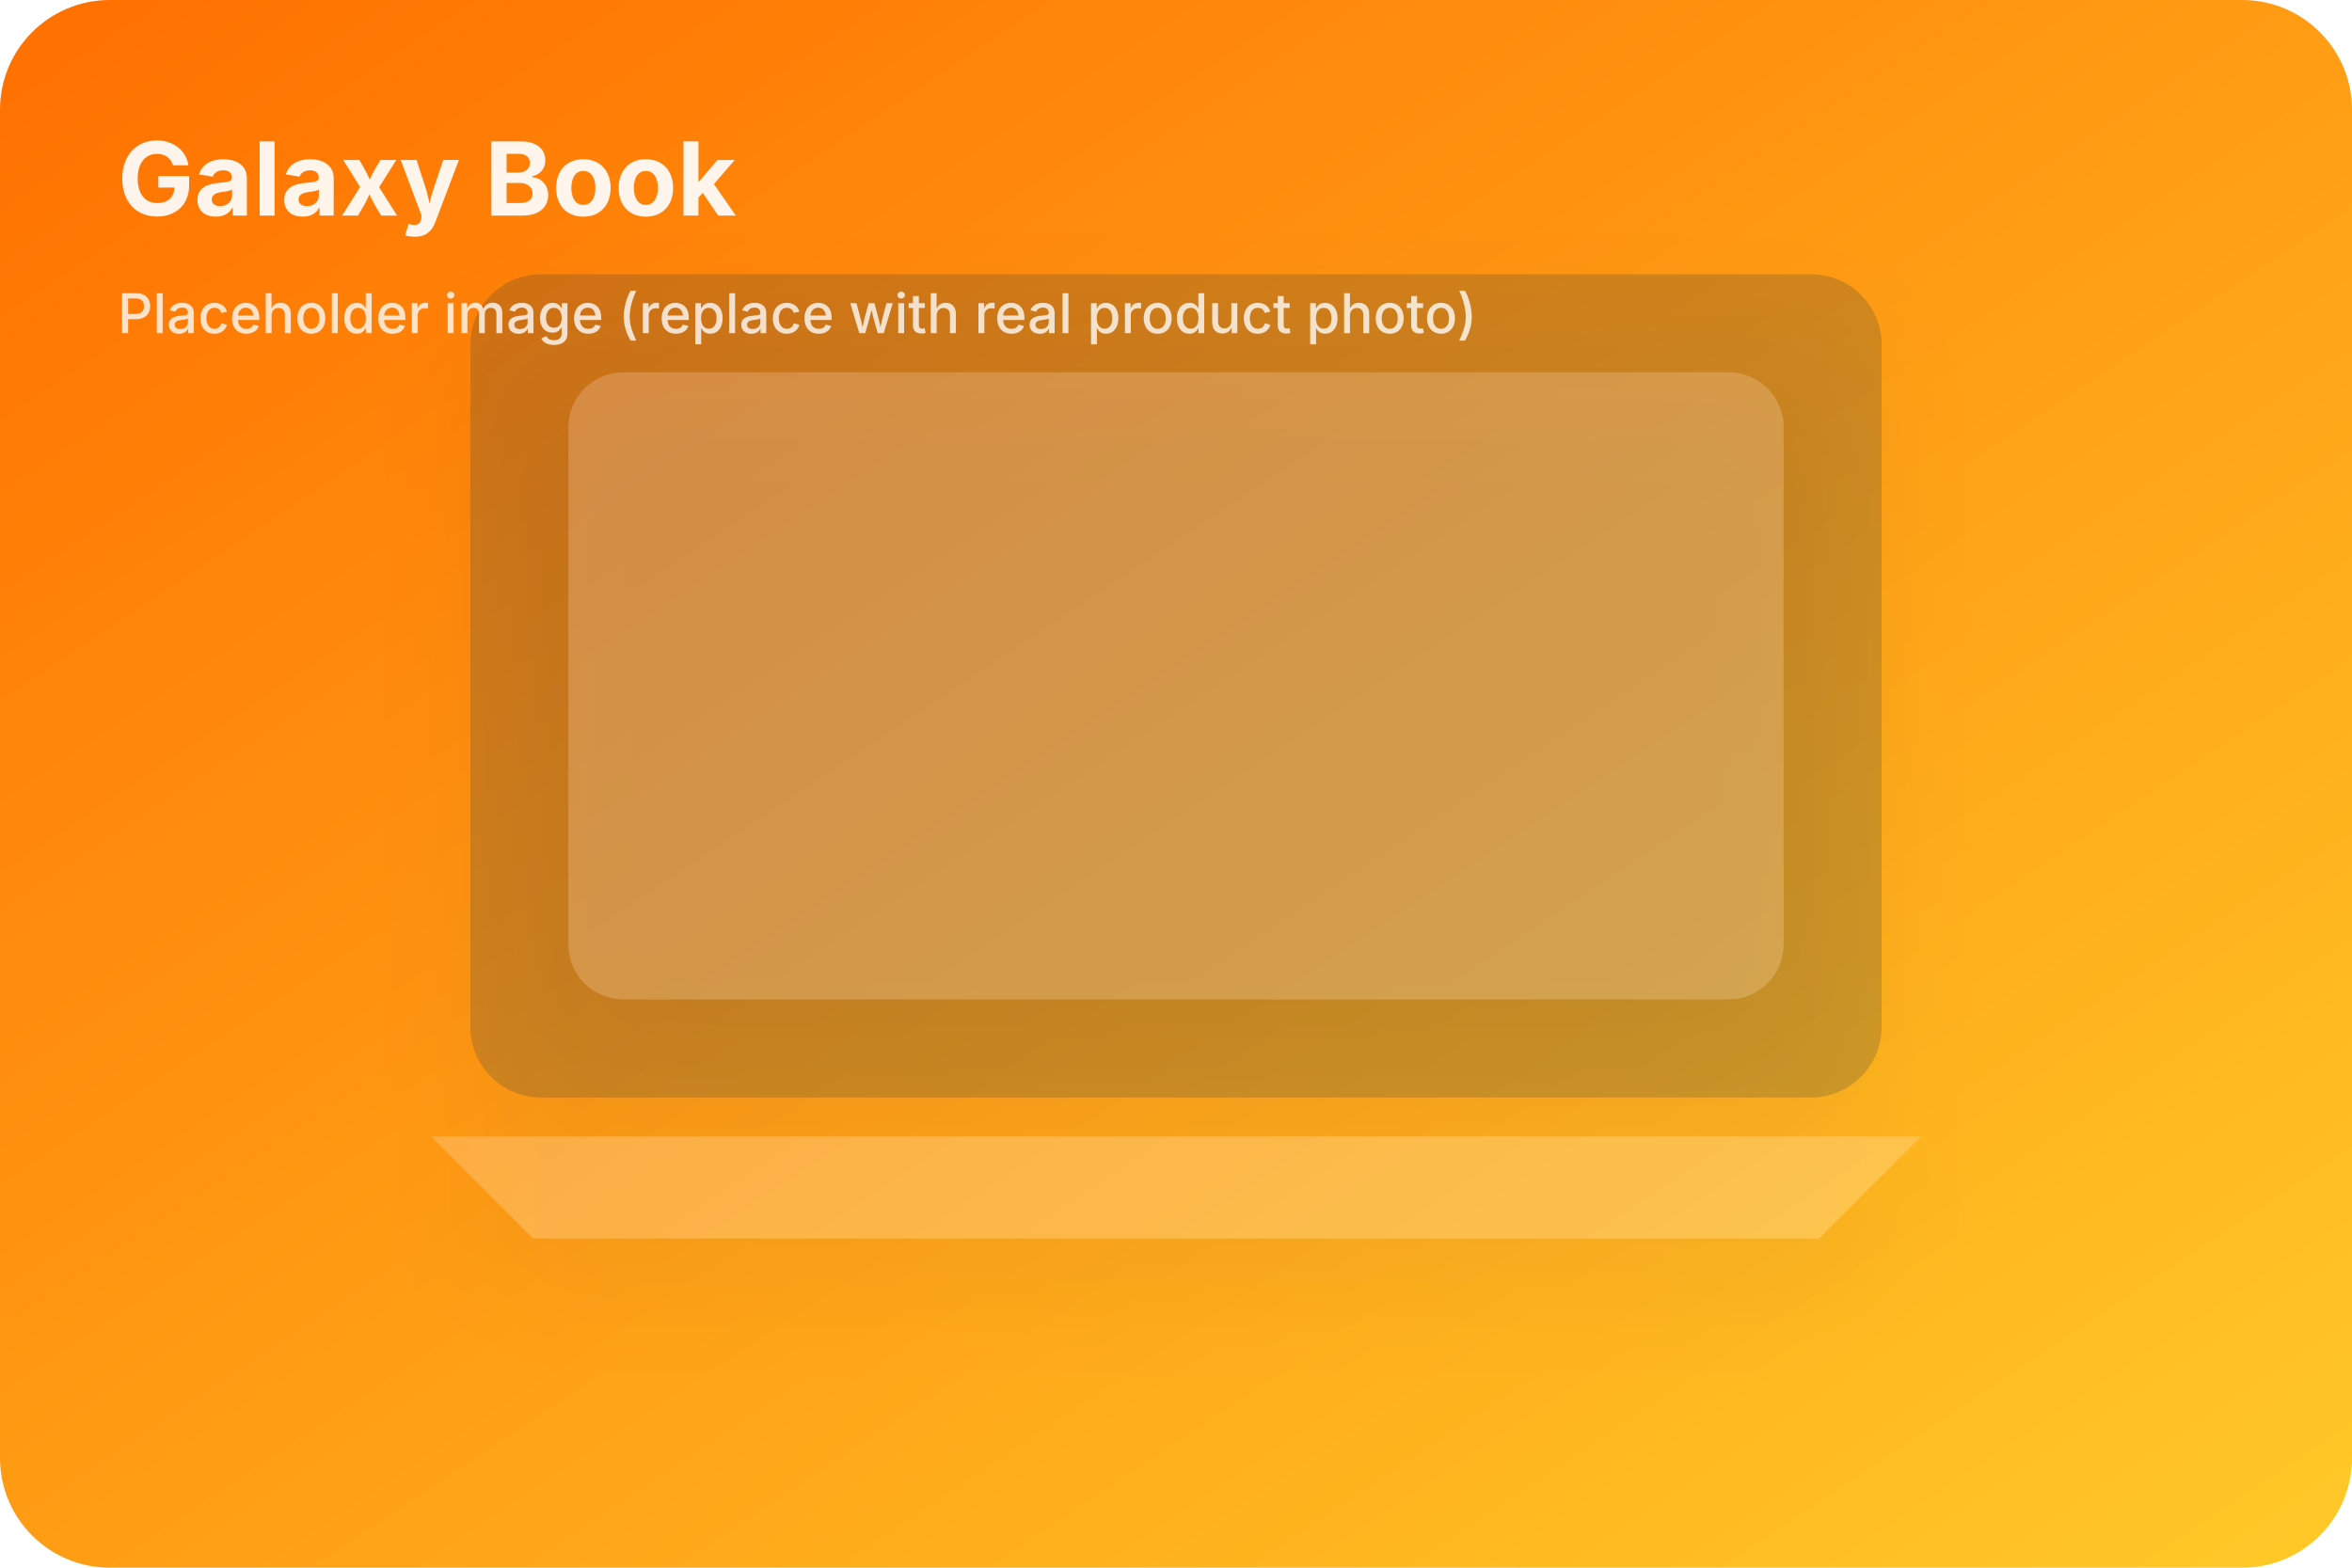
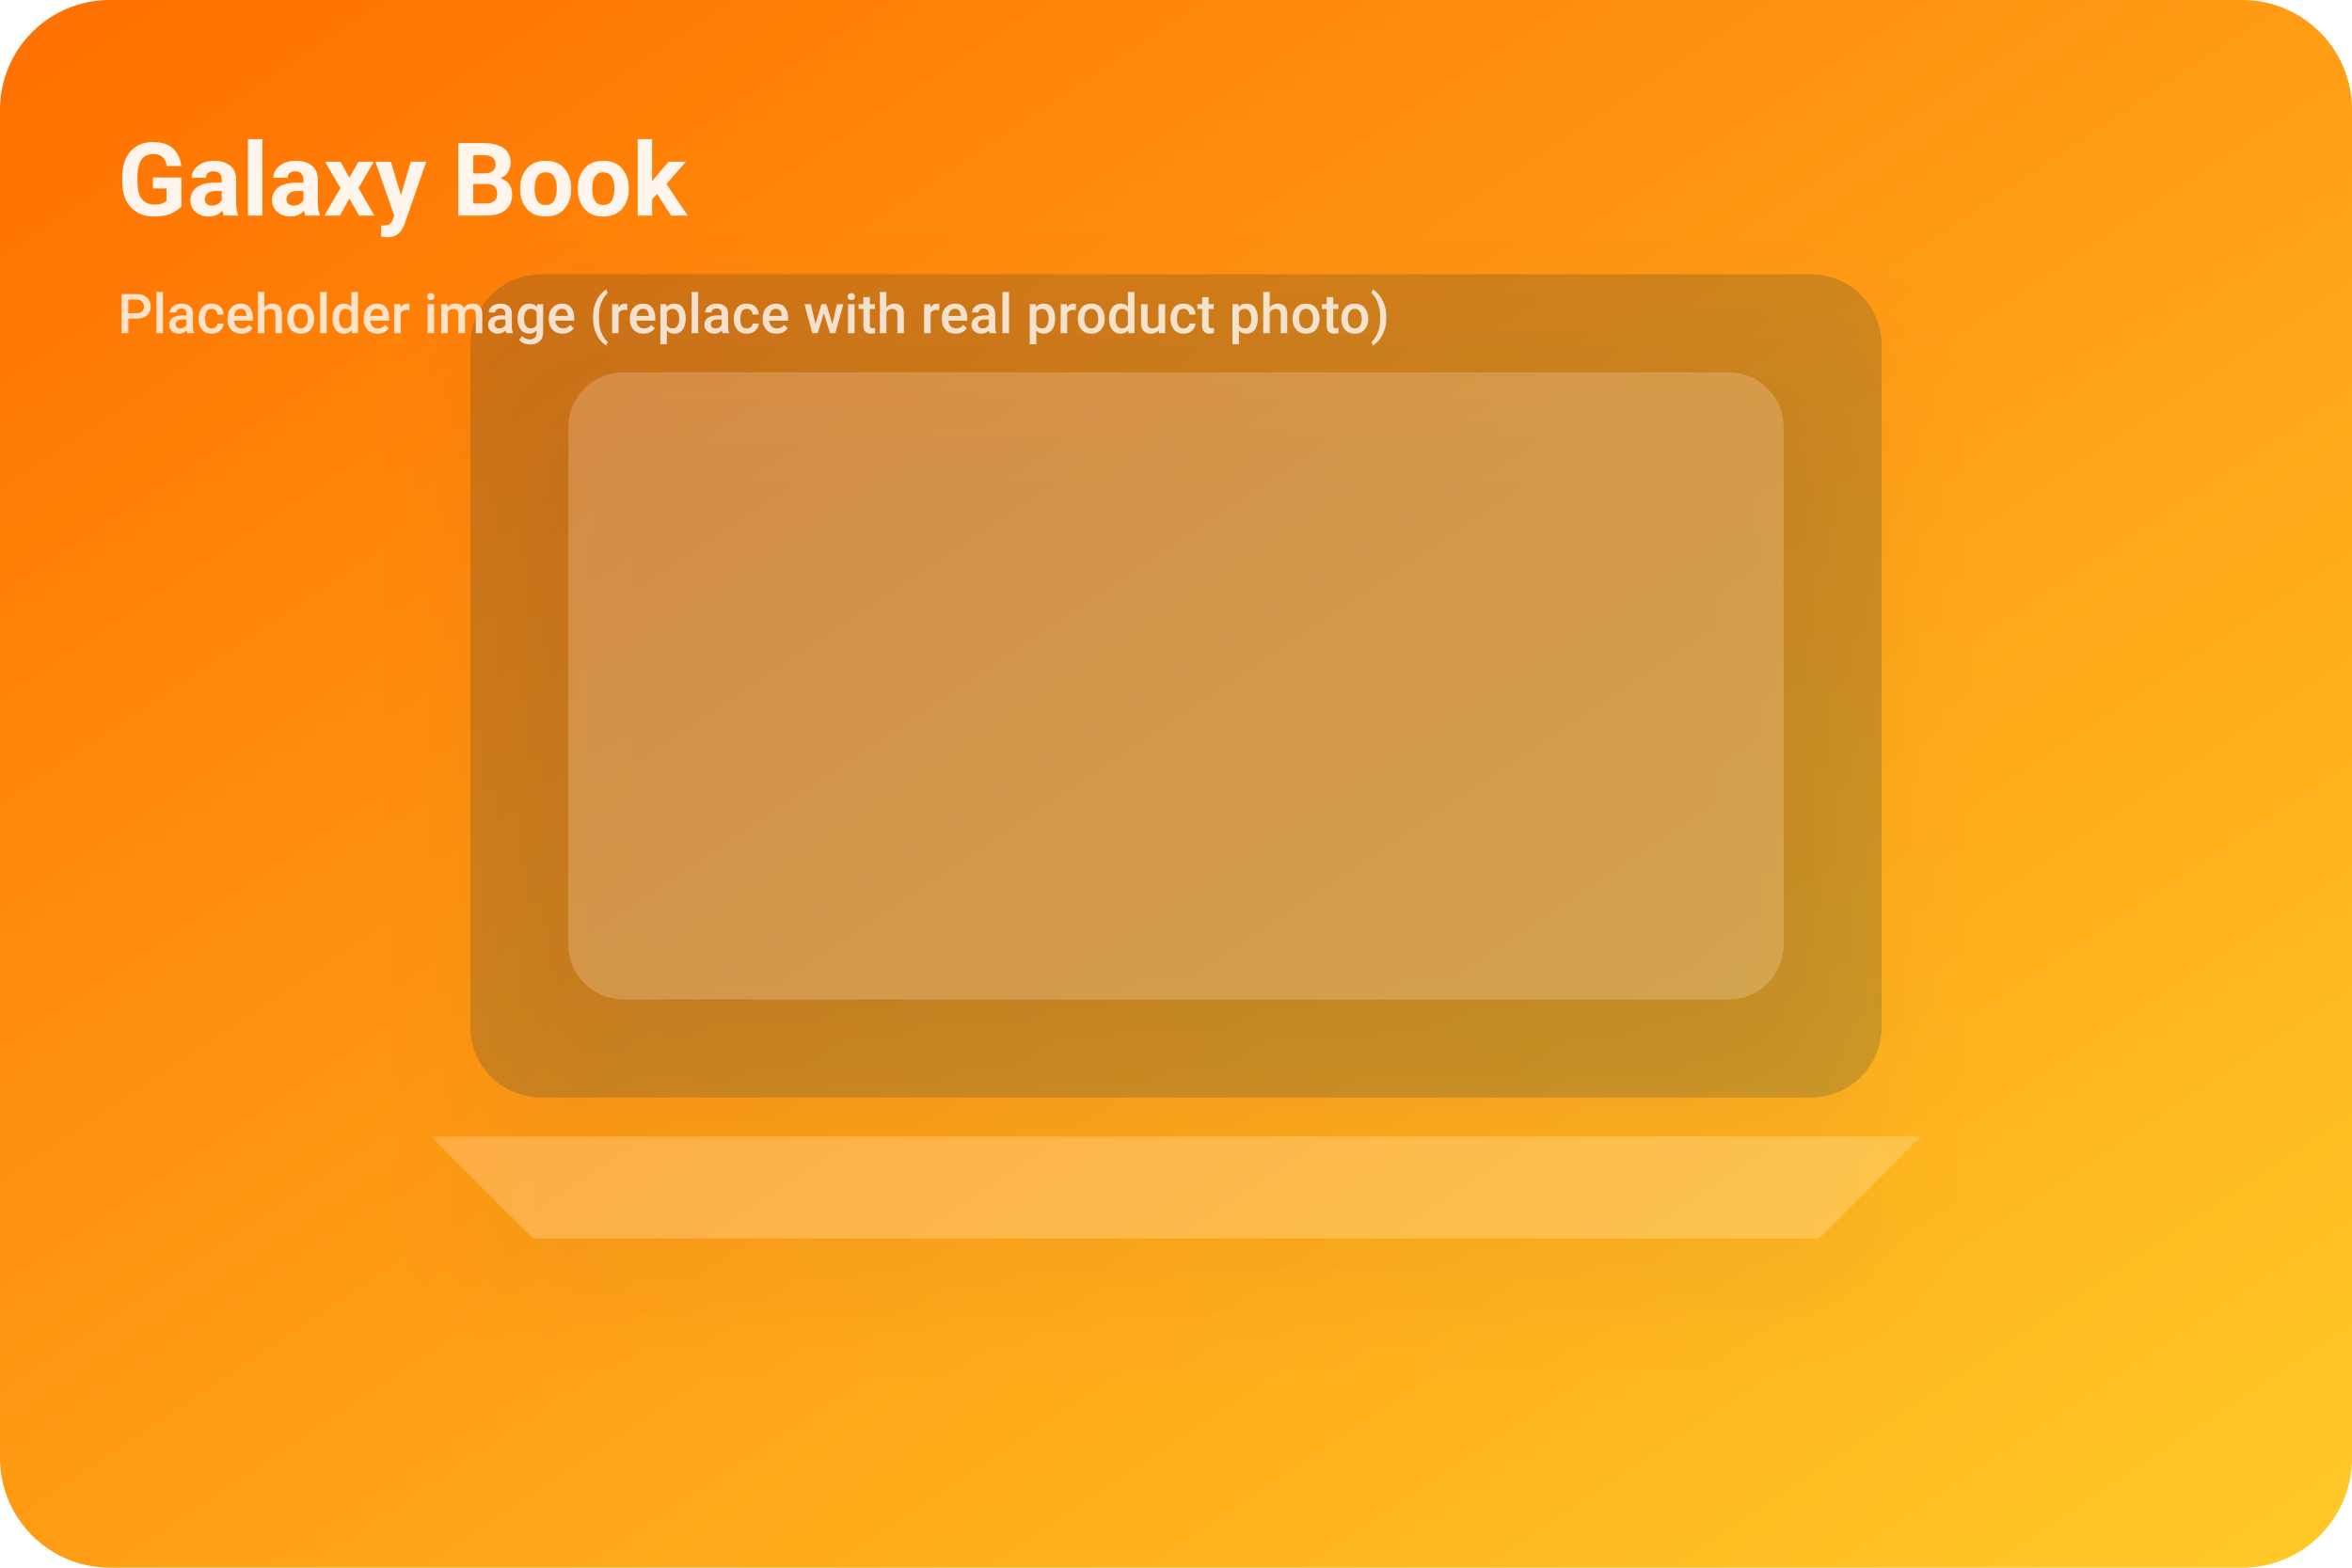
<svg xmlns="http://www.w3.org/2000/svg" width="600" height="400" viewBox="0 0 600 400">
  <defs>
    <linearGradient id="g" x1="0" x2="1" y1="0" y2="1">
      <stop offset="0" stop-color="#ff6f00" />
      <stop offset="1" stop-color="#ffca28" />
    </linearGradient>
    <filter id="s" x="-20%" y="-20%" width="140%" height="140%">
      <feDropShadow dx="0" dy="12" stdDeviation="14" flood-color="#0b1b5a" flood-opacity=".22" />
    </filter>
  </defs>
  <rect x="0" y="0" width="600" height="400" rx="28" fill="url(#g)" />
  <g filter="url(#s)">
    <rect x="120" y="70" width="360" height="210" rx="18" fill="#0f1f4f" opacity=".18" />
    <rect x="145" y="95" width="310" height="160" rx="14" fill="rgba(255,255,255,.18)" />
    <path d="M110 290 h380 l-26 26 h-328 z" fill="rgba(255,255,255,.20)" />
  </g>
-   <text x="30" y="55" font-family="Inter, system-ui, -apple-system, Segoe UI, Roboto" font-size="26" font-weight="700" fill="rgba(255,255,255,.92)">Galaxy Book</text>
-   <text x="30" y="85" font-family="Inter, system-ui, -apple-system, Segoe UI, Roboto" font-size="14" font-weight="500" fill="rgba(255,255,255,.78)">Placeholder image (replace with real product photo)</text>
+   <text x="30" y="55" font-family="Poppins, system-ui, -apple-system, Segoe UI, Roboto" font-size="26" font-weight="700" fill="rgba(255,255,255,.92)">Galaxy Book</text>
+   <text x="30" y="85" font-family="Poppins, system-ui, -apple-system, Segoe UI, Roboto" font-size="14" font-weight="500" fill="rgba(255,255,255,.78)">Placeholder image (replace with real product photo)</text>
</svg>
